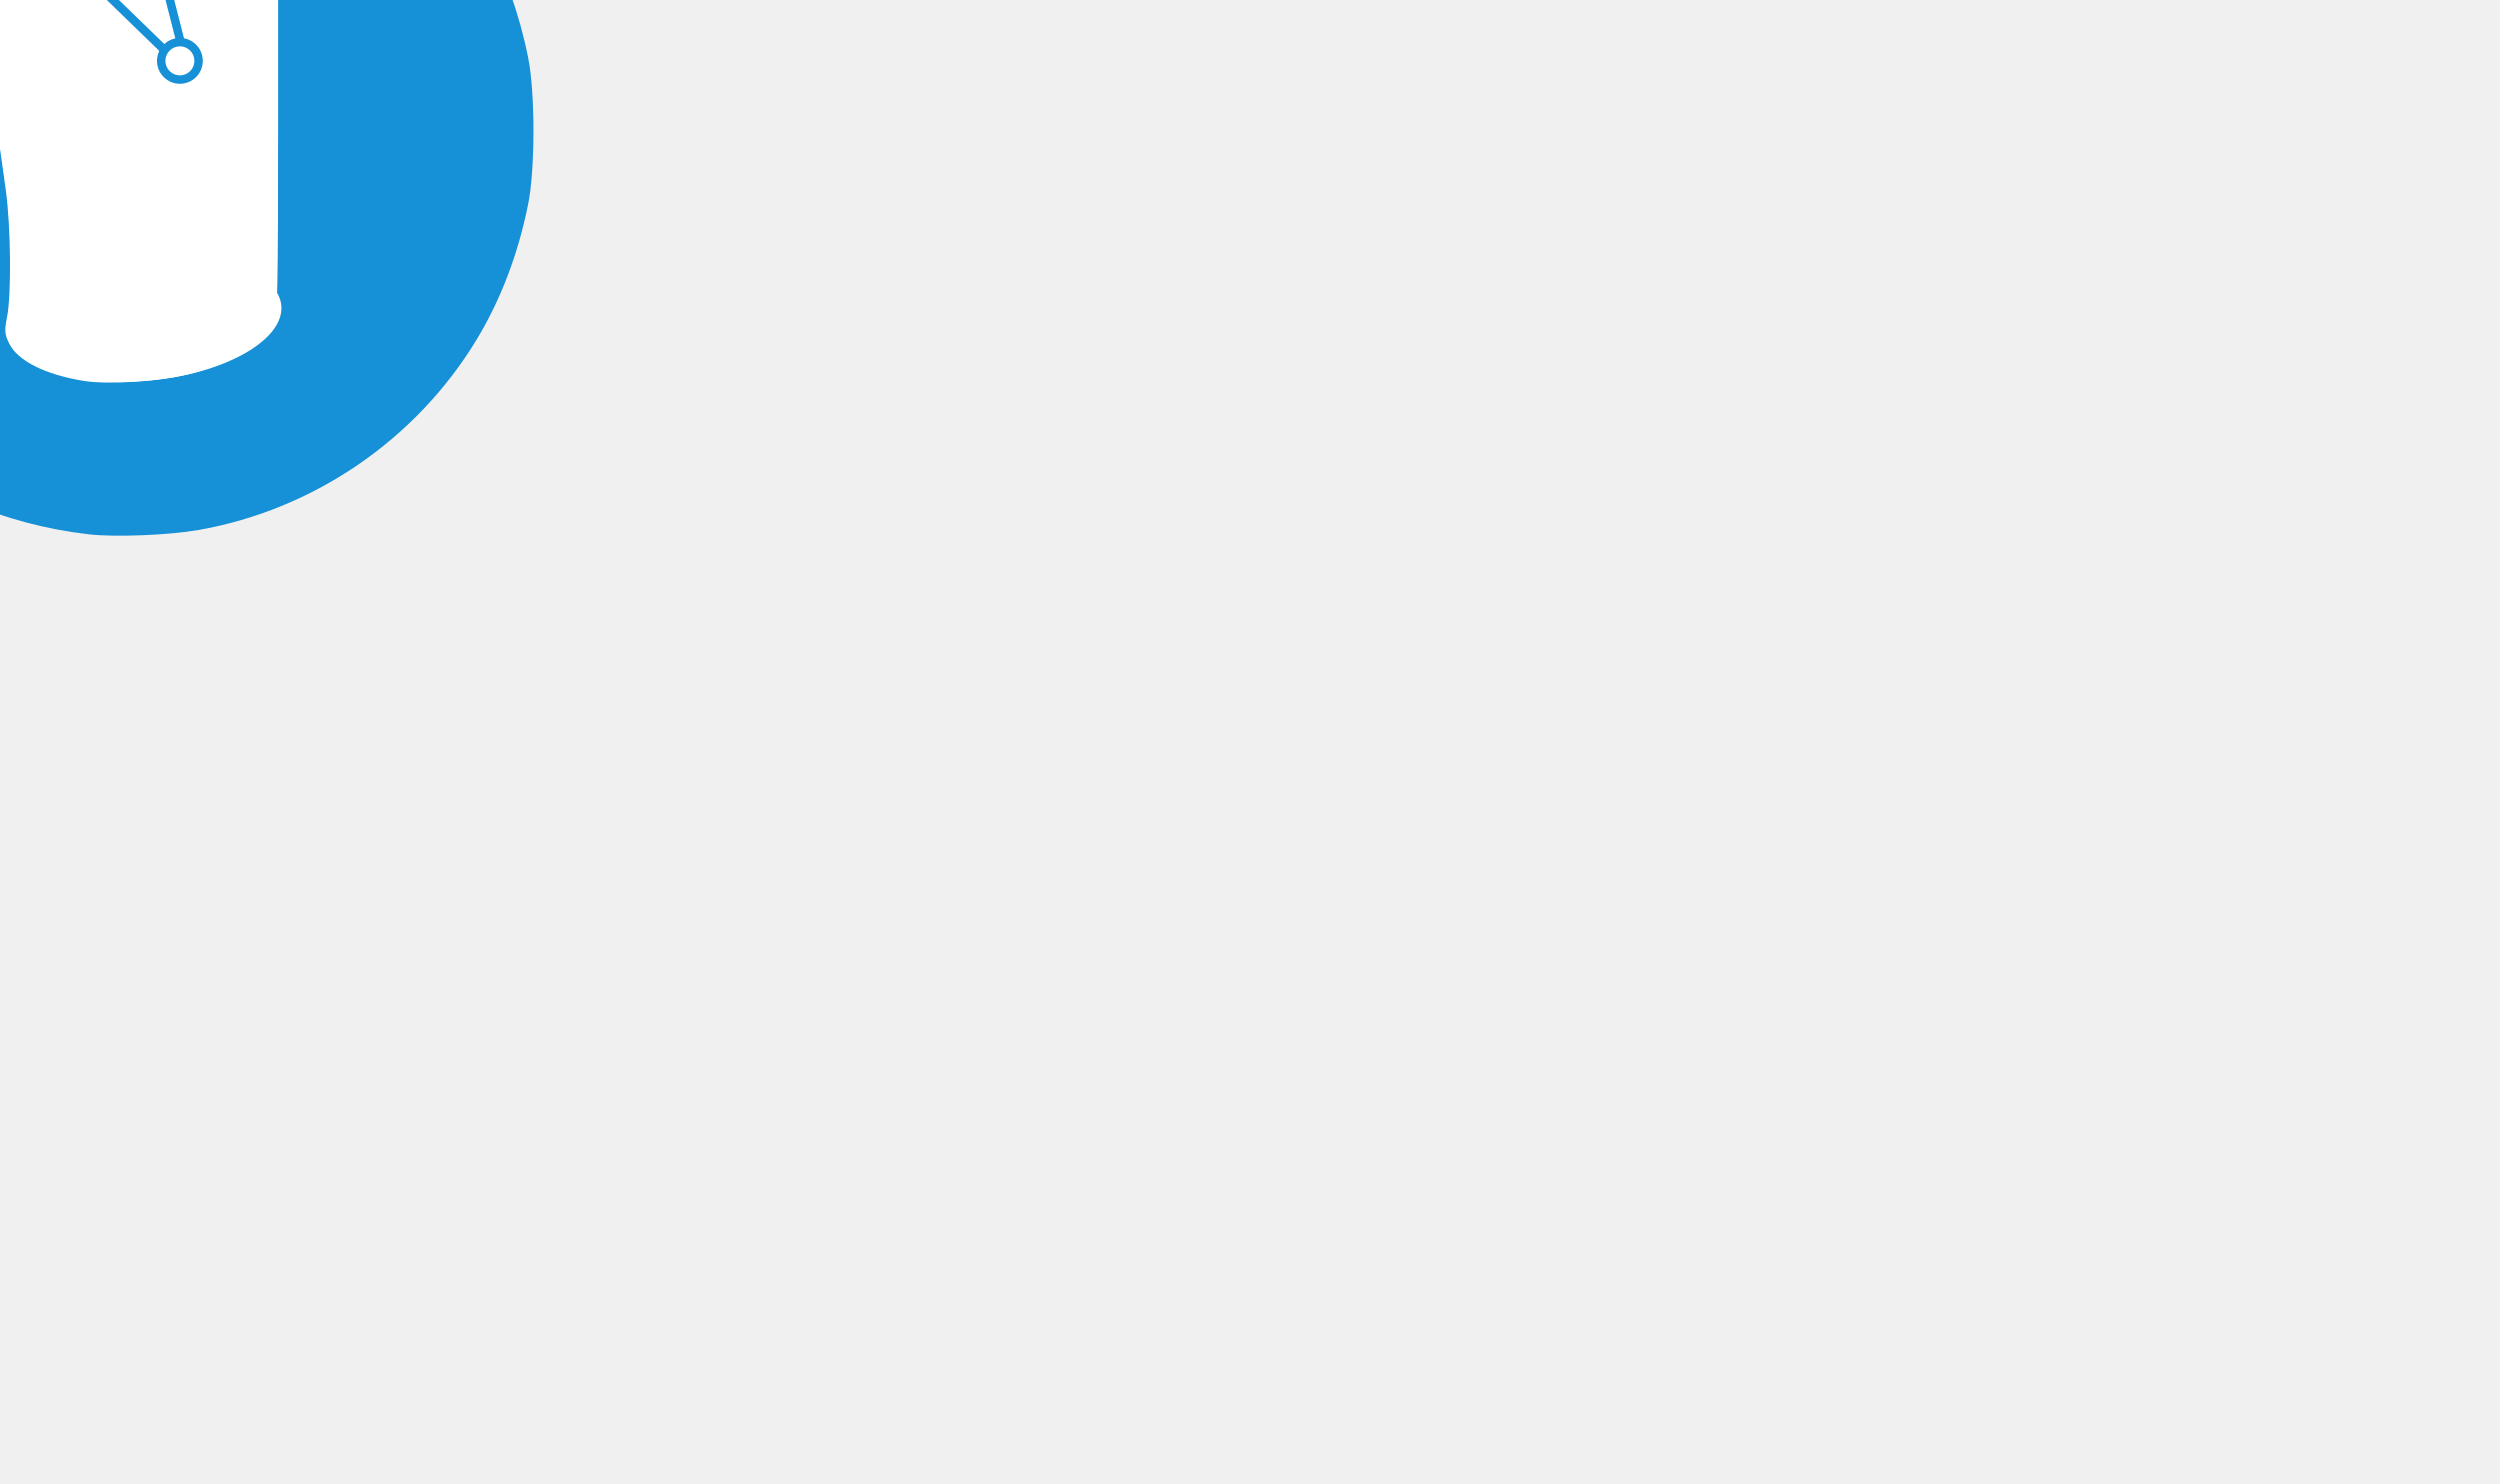
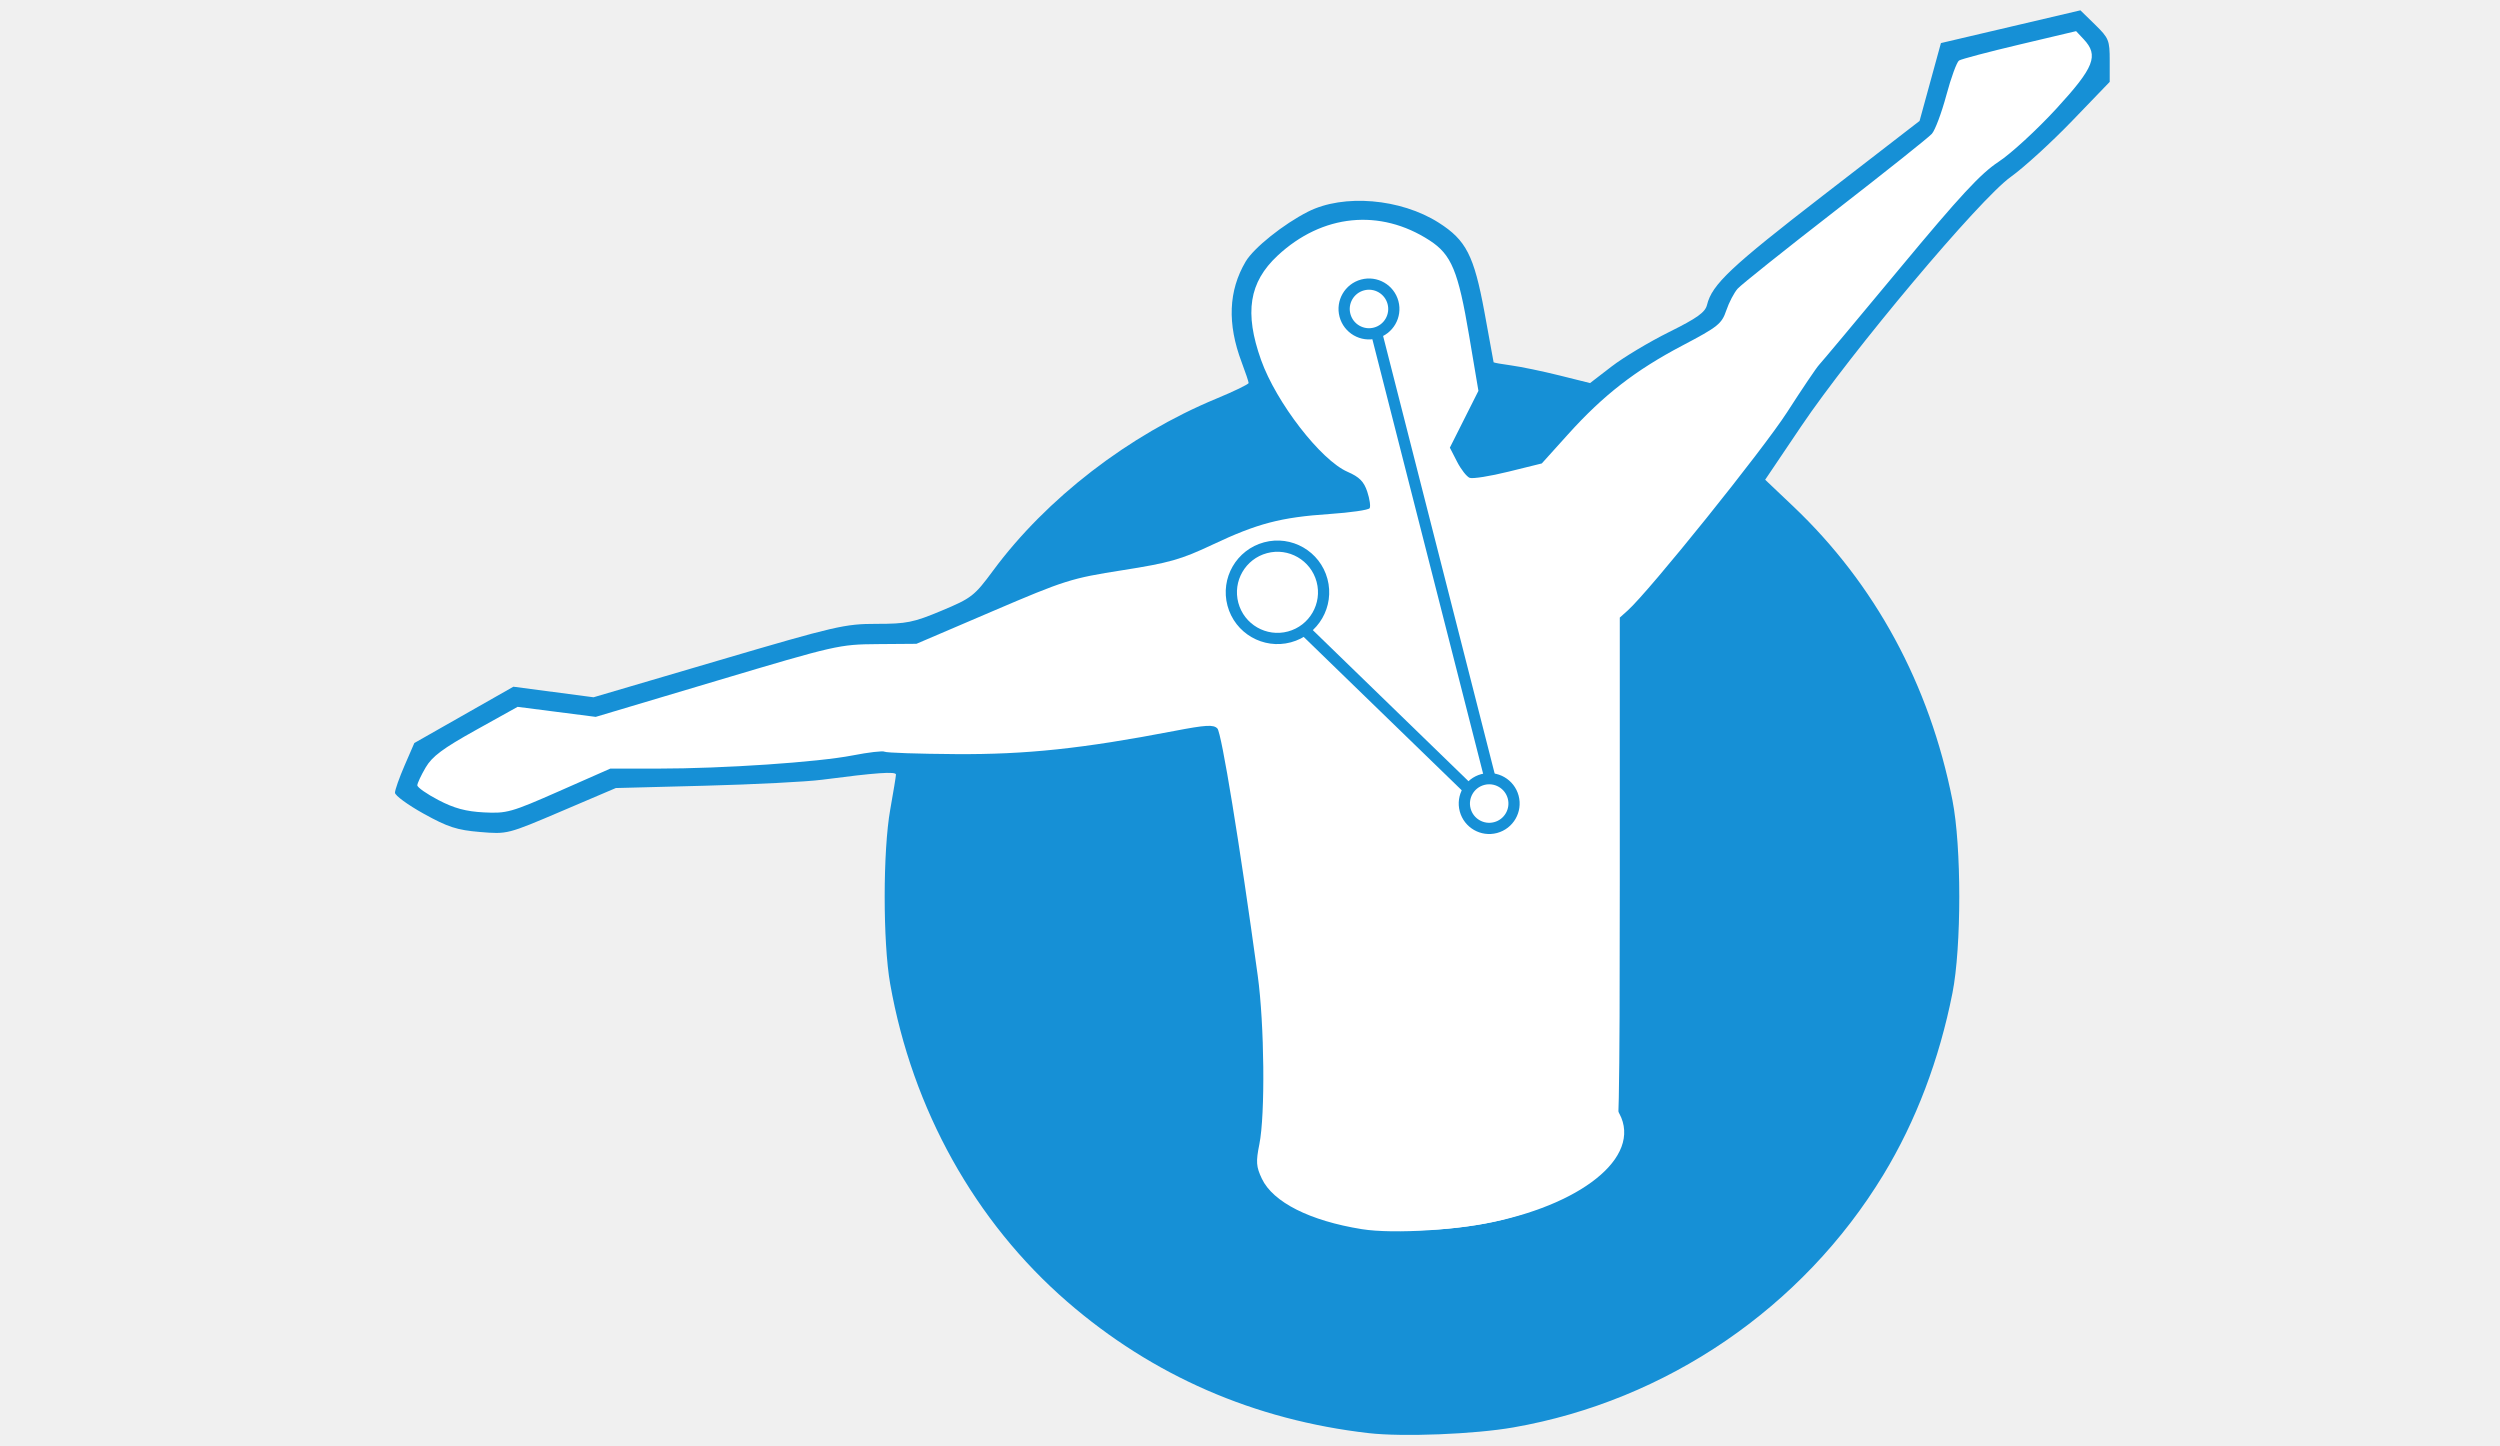
- <svg xmlns="http://www.w3.org/2000/svg" width="370.417mm" height="219.869mm" viewBox="0 0 370.417 219.869" version="1.1" id="svg8">
+ <svg xmlns="http://www.w3.org/2000/svg" width="278.588mm" height="161.051mm" viewBox="0 0 278.588 161.051" version="1.1" id="svg8">
  <defs id="defs2">
    <clipPath clipPathUnits="userSpaceOnUse" id="clipPath4">
      <rect style="fill:none;stroke:#000000;stroke-width:1.053;stroke-linecap:square;paint-order:markers fill stroke" id="rect5" width="409.215" height="344.44" x="182.077" y="-902.963" />
    </clipPath>
  </defs>
-   <g id="layer1" transform="translate(574.5217,1012.934)">
-     <g id="g1114" transform="matrix(0.4725369,0,0,0.4725369,-757.2447,-667.6313)" clip-path="url(#clipPath4)">
+   <g id="layer1" transform="translate(546.7651,988.6642)">
+     <g id="g1114" transform="matrix(0.4725369,0,0,0.4725369,-590.194,-562.8355)" clip-path="url(#clipPath4)">
      <g id="g1">
        <g id="g84" transform="matrix(0.5292985,0,0,0.5292985,-15.83864,-524.6752)">
          <path style="fill:#ffffff;stroke:#ffffff;stroke-width:7.487;stroke-linejoin:bevel;stroke-dasharray:none" d="m 805.202,-165.684 c -17.001,-3.689 -26.397,-7.776 -33.308,-14.487 -7.146,-6.94 -8.001,-10.445 -5.871,-24.06 2.925,-18.695 0.13,-64.723 -6.732,-110.872 -7.643,-51.403 -11.178,-70.626 -13.395,-72.843 -0.968,-0.968 -14.945,0.703 -34.599,4.135 -29.298,5.117 -38.783,5.933 -85.065,7.315 -28.649,0.856 -57.748,2.335 -64.663,3.286 -6.915,0.952 -29.547,2.305 -50.294,3.007 l -37.72,1.277 -20.656,9.151 c -18.234,8.078 -22.033,9.136 -32.396,9.024 -9.317,-0.101 -13.656,-1.171 -21.026,-5.182 -9.279,-5.05 -9.284,-5.058 -6.673,-10.108 3.197,-6.181 10.171,-11.594 27.752,-21.536 l 13.459,-7.612 17.769,2.085 17.769,2.085 38.824,-11.616 c 62.209,-18.613 71.189,-20.725 88.149,-20.73 14.912,-0.004 15.808,-0.263 47.599,-13.737 27.316,-11.578 36.426,-14.53 58.048,-18.809 14.106,-2.792 30.676,-7.191 36.822,-9.775 24.757,-10.41 35.773,-13.501 55.136,-15.473 l 19.805,-2.016 v -5.204 c 0,-5.382 -3.437,-9.493 -14.59,-17.453 -15.259,-10.891 -34.112,-41.336 -36.544,-59.014 -1.926,-14.006 1.185,-22.085 12.479,-32.408 17.392,-15.896 38.107,-19.19 58.039,-9.23 6.926,3.461 12.303,7.631 14.57,11.298 3.311,5.357 12.747,45.987 12.747,54.886 0,2.123 -2.743,9.307 -6.095,15.964 l -6.095,12.103 3.49,6.803 c 1.92,3.742 4.572,7.218 5.894,7.725 1.322,0.507 9.213,-0.695 17.535,-2.671 l 15.131,-3.594 16.022,-16.373 c 15.91,-16.259 27.665,-25.09 52.246,-39.25 10.354,-5.964 13.339,-8.703 15.574,-14.289 2.947,-7.364 6.701,-10.68 54.243,-47.902 39.16,-30.66 37.643,-29.014 43.035,-46.689 2.574,-8.439 4.856,-15.355 5.072,-15.367 0.215,-0.013 11.664,-2.824 25.441,-6.247 23.282,-5.785 25.278,-6.017 28.29,-3.291 5.826,5.272 3.983,11.605 -7.265,24.967 -5.778,6.864 -16.084,17.066 -22.902,22.67 -6.818,5.604 -16.933,14.889 -22.477,20.633 -17.399,18.024 -65.144,76.172 -76.692,93.404 -12.28,18.323 -39.698,53.332 -62.598,79.93 l -14.98,17.399 v 117.76 117.76 l -6.628,7.336 c -12.197,13.5 -38.181,23.572 -68.963,26.731 -22.677,2.327 -28.4,2.207 -42.71,-0.898 z m 70.182,-175.711 c 4.927,-3.743 6.936,-11.013 4.764,-17.242 -1.046,-3.001 -2.429,-5.482 -3.073,-5.513 -5.44,-0.265 -8.504,-10.008 -31.549,-100.306 l -24.43,-95.725 3.604,-4.582 c 5.1,-6.484 4.512,-12.447 -1.857,-18.815 -4.57,-4.57 -6.401,-5.279 -11.226,-4.347 -7.433,1.436 -12.052,7.098 -12.052,14.773 0,6.824 5.174,13.273 10.65,13.273 2.64,0 4.106,2.244 6.158,9.43 4.399,15.404 46.059,180.317 46.059,182.327 0,6.216 -8.145,-0.004 -38.203,-29.174 l -33.712,-32.716 2.717,-5.21 c 3.441,-6.599 3.503,-17.382 0.136,-23.892 -8.085,-15.635 -33.411,-15.635 -41.496,0 -10.3,19.917 9.602,41.758 30.789,33.789 1.077,-0.405 17.445,14.362 36.373,32.816 30.771,30 34.415,34.172 34.415,39.401 0,11.293 13.205,18.345 21.933,11.713 z" id="path1" />
          <g id="g83">
            <path style="vector-effect:none;fill:#1690d6;fill-opacity:1;fill-rule:evenodd;stroke:none;stroke-width:0;stroke-linecap:round;stroke-linejoin:round;stroke-miterlimit:4;stroke-dasharray:none;stroke-dashoffset:0;stroke-opacity:1;paint-order:markers fill stroke" d="m 813.374,-72.761 c -51.029,-5.859 -96.308,-25.596 -134.304,-58.541 -41.1,-35.636 -69.035,-85.773 -78.897,-141.599 -3.281,-18.575 -3.266,-59.341 0.029,-77.744 1.384,-7.73 2.53,-14.721 2.547,-15.535 0.03,-1.468 -8.841,-0.845 -33.042,2.319 -6.821,0.892 -30.262,2.086 -52.09,2.654 l -39.688,1.032 -24.154,10.303 c -24.14,10.296 -24.161,10.301 -36.38,9.276 -10.239,-0.859 -14.309,-2.181 -25.042,-8.133 -7.049,-3.91 -12.816,-8.123 -12.816,-9.364 0,-1.24 1.94,-6.729 4.312,-12.197 l 4.311,-9.941 22.065,-12.545 22.065,-12.545 17.859,2.352 17.859,2.352 55.553,-16.355 c 52.345,-15.41 56.418,-16.355 70.528,-16.355 13.428,0 16.429,-0.609 29.045,-5.89 13.305,-5.569 14.547,-6.536 22.852,-17.776 23.808,-32.226 60.48,-60.495 99.421,-76.639 7.958,-3.3 14.469,-6.451 14.469,-7.004 0,-0.553 -1.403,-4.725 -3.116,-9.273 -6.454,-17.128 -5.868,-31.852 1.785,-44.822 3.595,-6.093 16.832,-16.684 27.79,-22.236 15.819,-8.014 41.264,-5.875 58.209,4.891 12.237,7.776 15.728,14.596 20.404,39.865 2.238,12.092 4.069,22.142 4.069,22.333 0,0.19 3.535,0.825 7.855,1.409 4.32,0.585 13.989,2.593 21.487,4.463 l 13.632,3.401 9.617,-7.4 c 5.29,-4.071 16.784,-10.961 25.544,-15.312 12.595,-6.257 16.142,-8.795 16.956,-12.135 2.214,-9.084 10.603,-16.987 51.879,-48.871 l 42.815,-33.073 4.76,-17.345 4.76,-17.345 31.073,-7.296 31.073,-7.297 6.527,6.374 c 6.113,5.969 6.527,6.98 6.527,15.937 v 9.563 l -16.76,17.4 c -9.218,9.571 -21.525,20.801 -27.349,24.957 -13.803,9.85 -70.989,77.916 -93.417,111.192 l -15.983,23.713 12.487,11.851 c 36.483,34.625 60.766,79.449 70.953,130.973 4.06,20.536 4.06,65.334 0,85.87 -5.869,29.683 -16.294,57.119 -30.757,80.944 -35.962,59.243 -96.682,100.705 -164.902,112.602 -17.39,3.032 -49.217,4.288 -64.42,2.542 z m 59.153,-94.956 c 24.792,-6.289 44.288,-17.642 50.317,-29.302 2.026,-3.918 2.396,-22.731 2.396,-121.868 v -117.235 l 3.523,-3.15 c 9.522,-8.513 60.231,-71.592 70.995,-88.313 6.733,-10.459 13.142,-19.958 14.243,-21.107 1.101,-1.15 17.29,-20.498 35.976,-42.995 26.968,-32.468 36.052,-42.269 44.043,-47.519 5.537,-3.638 17.08,-14.245 25.65,-23.572 17.013,-18.514 19.078,-23.758 12.226,-31.051 l -3.357,-3.574 -25.168,5.958 c -13.842,3.277 -25.986,6.485 -26.985,7.131 -0.999,0.645 -3.543,7.595 -5.652,15.446 -2.11,7.85 -5.013,15.594 -6.452,17.209 -1.439,1.616 -20.847,17.073 -43.13,34.351 -22.283,17.277 -41.808,32.862 -43.39,34.633 -1.581,1.771 -3.868,6.147 -5.08,9.725 -2.018,5.953 -3.677,7.279 -19.559,15.629 -20.904,10.991 -35.177,22.068 -50.879,39.486 l -11.752,13.037 -14.859,3.671 c -8.173,2.02 -15.944,3.255 -17.27,2.746 -1.326,-0.508 -3.857,-3.742 -5.623,-7.186 l -3.212,-6.261 6.364,-12.656 6.364,-12.657 -4.141,-24.574 c -4.866,-28.873 -7.867,-36.118 -17.577,-42.43 -22.085,-14.357 -47.892,-11.778 -67.768,6.771 -12.717,11.869 -14.86,25.4 -7.357,46.472 6.744,18.94 26.62,44.649 38.527,49.833 5.277,2.298 7.303,4.341 8.799,8.873 1.069,3.238 1.541,6.539 1.05,7.334 -0.492,0.795 -8.544,1.964 -17.894,2.596 -21.689,1.468 -32.06,4.184 -52.097,13.646 -14.04,6.63 -19.32,8.13 -40.144,11.397 -22.838,3.583 -25.589,4.452 -57.878,18.274 l -33.9,14.512 -17.363,0.134 c -17.002,0.131 -18.49,0.47 -71.449,16.277 l -54.086,16.143 -17.403,-2.234 -17.403,-2.235 -18.635,10.366 c -14.693,8.173 -19.416,11.696 -22.329,16.652 -2.031,3.458 -3.704,7.031 -3.717,7.941 -0.013,0.909 4.219,3.87 9.403,6.579 6.999,3.657 12.215,5.071 20.253,5.489 10.205,0.53 12.134,-0.01 33.58,-9.474 l 22.753,-10.036 h 21.097 c 29.212,0 71.427,-2.854 86.831,-5.871 7.08,-1.386 13.503,-2.131 14.274,-1.655 0.77,0.476 15.069,0.957 31.775,1.069 31.326,0.211 56.392,-2.444 97.181,-10.292 14.197,-2.732 17.566,-2.93 19.311,-1.135 1.858,1.912 9.886,51.074 17.984,110.132 2.981,21.741 3.367,61.924 0.722,75.099 -1.582,7.875 -1.426,10.014 1.121,15.381 4.961,10.455 21.369,18.737 44.499,22.461 14.373,2.314 44.971,0.313 62.254,-4.071 z" id="path3959" />
          </g>
          <path style="fill:none;stroke:#1690d6;stroke-width:3.825;stroke-linecap:round;stroke-linejoin:round;stroke-miterlimit:4;stroke-dasharray:none;stroke-opacity:1" d="m 10221.955,-1364.023 50.94,85.203 3.906,-1.999 1.966,-163.066" id="path3407-5-0-6-3-3-2-5" transform="matrix(1.26234,-0.3384415,0.3382429,1.263081,-11670.06,4739.518)" />
          <ellipse style="vector-effect:none;fill:#ffffff;fill-opacity:1;fill-rule:evenodd;stroke:#1690d6;stroke-width:5;stroke-linecap:round;stroke-linejoin:round;stroke-miterlimit:4;stroke-dasharray:none;stroke-dashoffset:0;stroke-opacity:1;paint-order:markers fill stroke" id="path3375-2-2-7-8-5-7-26-5" cx="862.15" cy="-232.013" transform="matrix(0.9658878,-0.2589608,0.2586773,0.9659638,0,0)" rx="20.554" ry="20.564" />
          <ellipse style="vector-effect:none;fill:#ffffff;fill-opacity:1;fill-rule:evenodd;stroke:#1690d6;stroke-width:5;stroke-linecap:round;stroke-linejoin:round;stroke-miterlimit:4;stroke-dasharray:none;stroke-dashoffset:0;stroke-opacity:1;paint-order:markers fill stroke" id="path3375-0-88-2-0-2-3-7-0" cx="928.926" cy="-116.695" transform="matrix(0.9658911,-0.2589487,0.2586895,0.9659605,0,0)" rx="11.071" ry="11.076" />
          <ellipse style="vector-effect:none;fill:#ffffff;fill-opacity:1;fill-rule:evenodd;stroke:#1690d6;stroke-width:5;stroke-linecap:round;stroke-linejoin:round;stroke-miterlimit:4;stroke-dasharray:none;stroke-dashoffset:0;stroke-opacity:1;paint-order:markers fill stroke" id="path3375-0-88-2-0-2-8-5-3-9" cx="934.195" cy="-343.401" transform="matrix(0.9658911,-0.2589487,0.2586895,0.9659605,0,0)" rx="11.071" ry="11.076" />
          <ellipse style="vector-effect:none;fill:#ffffff;fill-opacity:1;fill-rule:evenodd;stroke:none;stroke-width:0;stroke-linecap:round;stroke-linejoin:round;stroke-miterlimit:4;stroke-dasharray:none;stroke-dashoffset:0;stroke-opacity:1;paint-order:markers fill stroke" id="path3957" cx="869.739" cy="-103.774" rx="80.864" ry="36.738" transform="matrix(0.9936034,-0.1129262,0.1691602,0.9855886,0,0)" />
        </g>
        <rect style="fill:none;fill-opacity:0.241;stroke:none;stroke-width:5.517;stroke-linecap:square;paint-order:markers fill stroke" id="rect1" width="565.985" height="335.953" x="104.245" y="-898.72" />
      </g>
      <rect style="fill:none;stroke-width:0.547;stroke-linecap:square;paint-order:markers fill stroke" id="rect2" width="709.463" height="333.725" x="-37.647" y="-897.134" />
    </g>
-     <rect style="fill:none;stroke:none;stroke-width:0.357;stroke-linecap:square;paint-order:markers fill stroke" id="rect3" width="317.143" height="166.33" x="-733.093" y="-1096.1" />
+     <rect style="fill:none;stroke:none;stroke-width:0.345;stroke-linecap:square;paint-order:markers fill stroke" id="rect4" width="278.588" height="161.051" x="-546.765" y="-988.664" />
  </g>
</svg>
